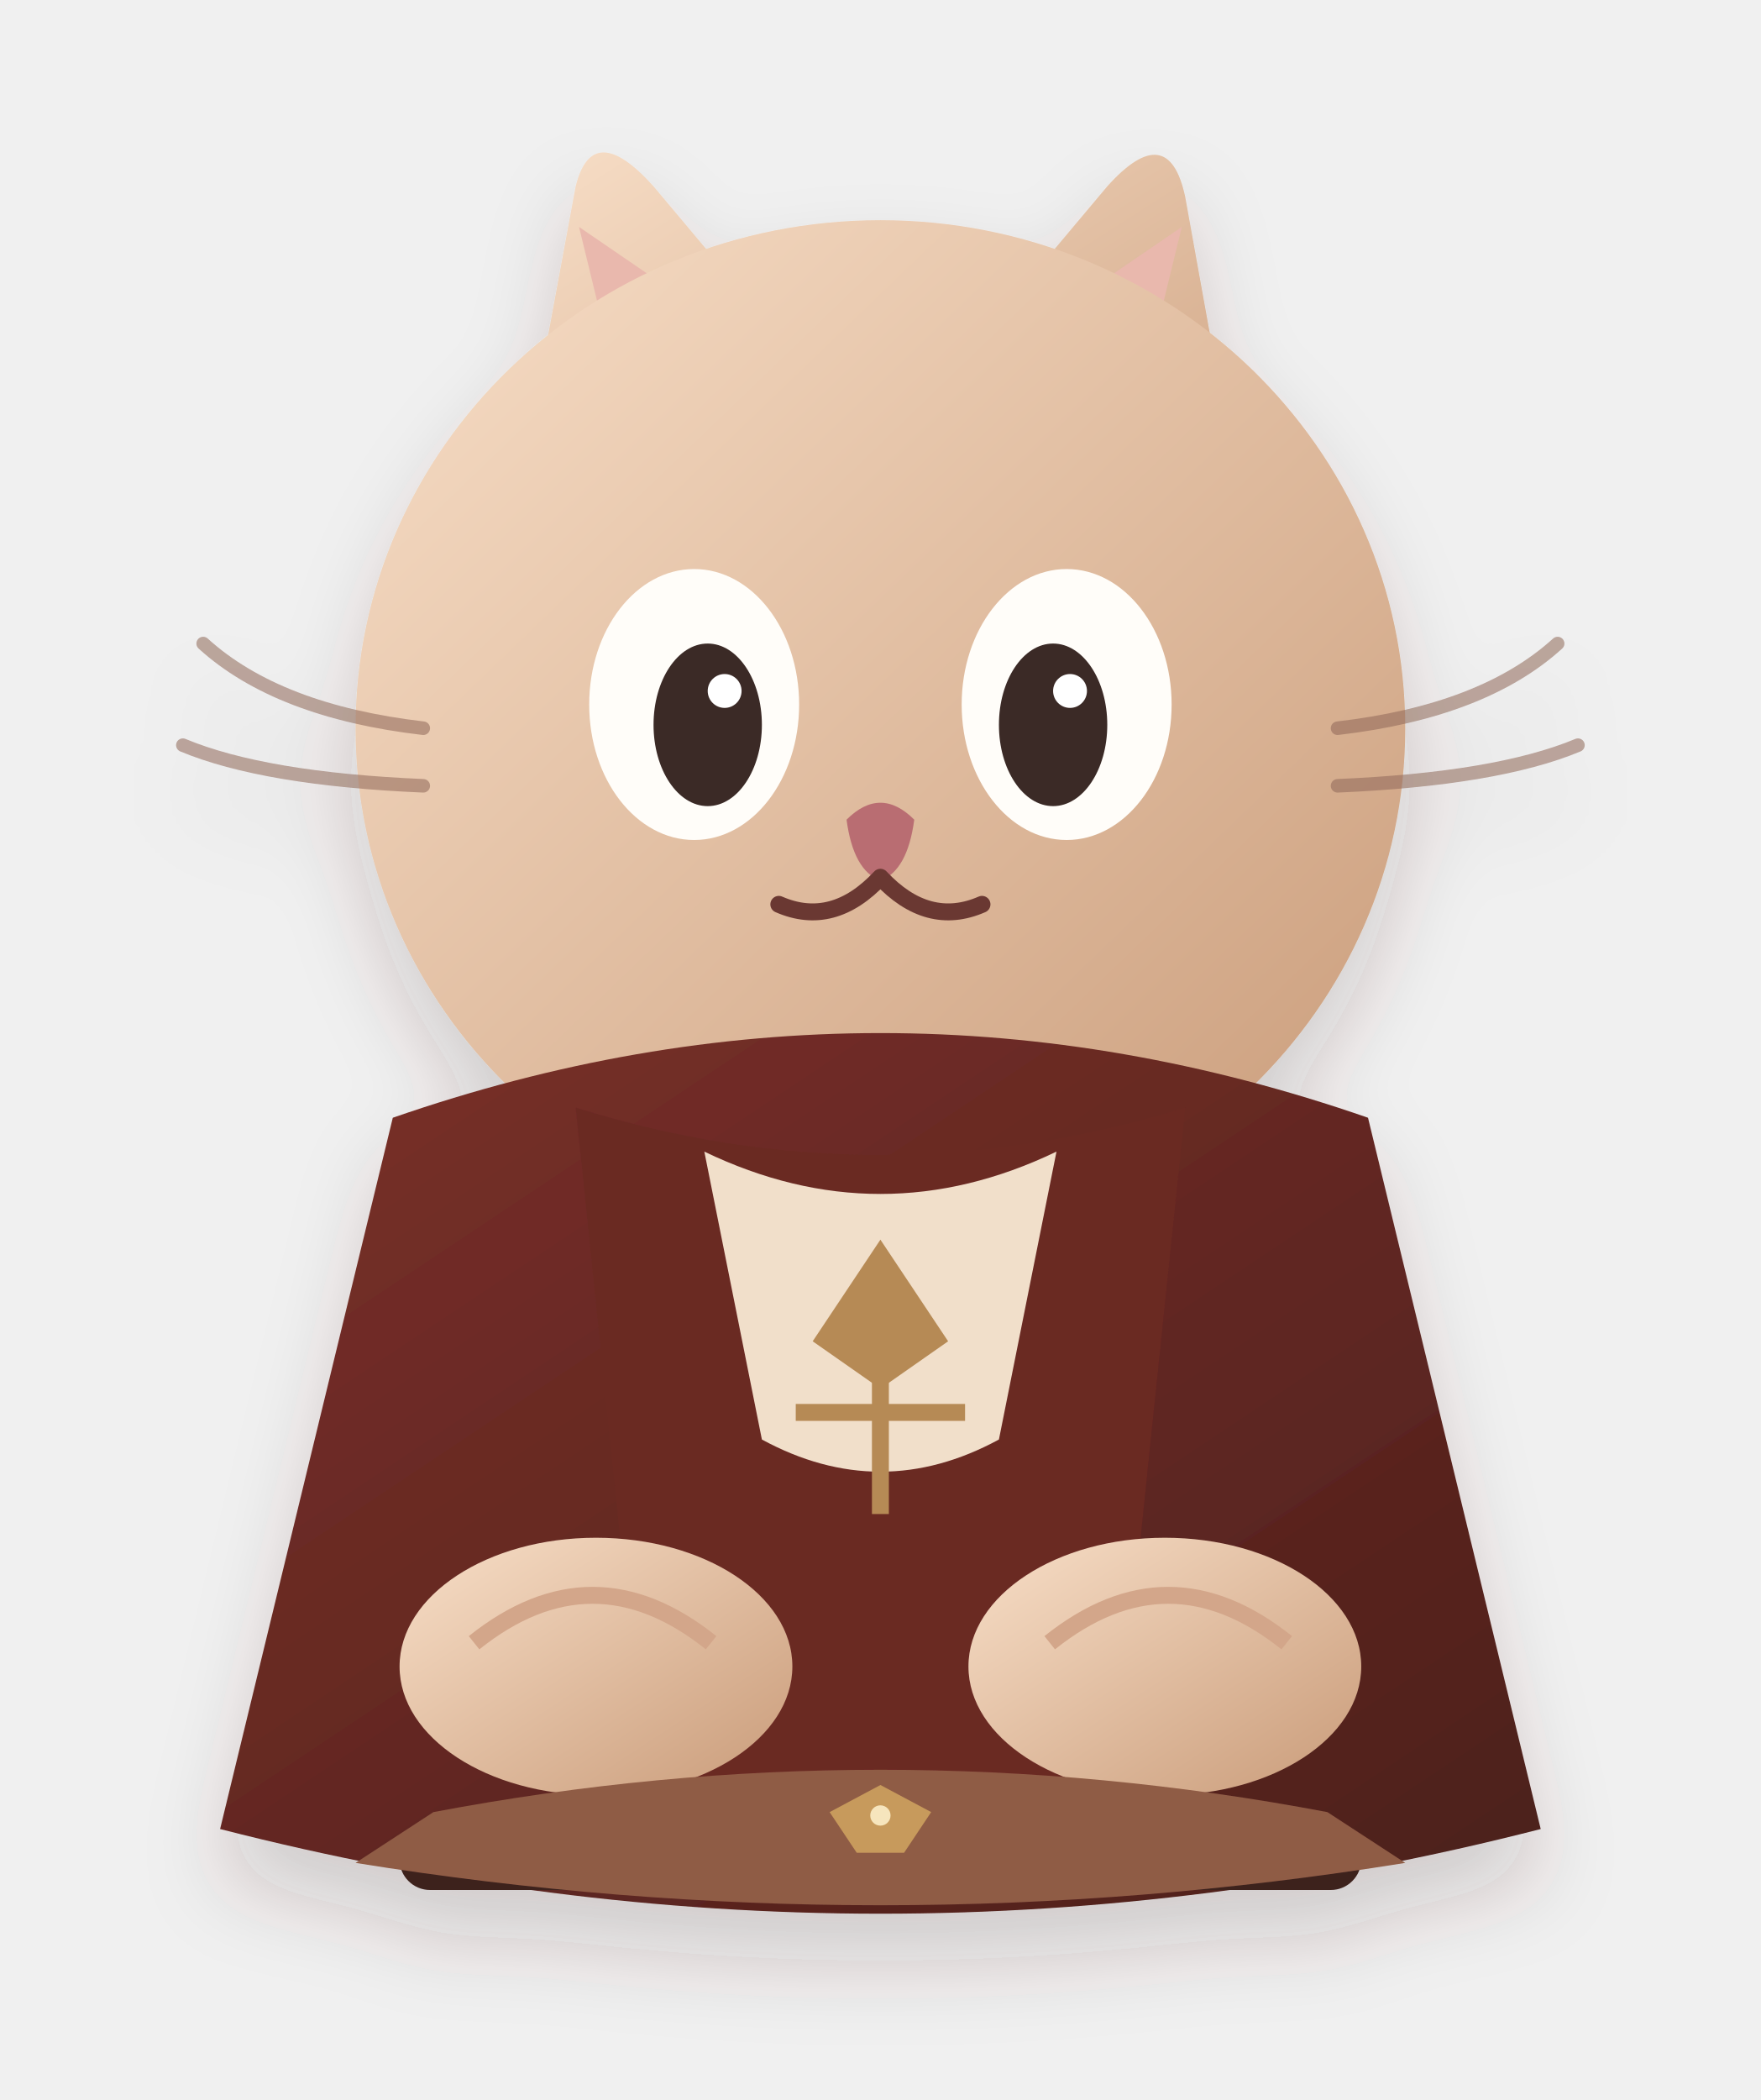
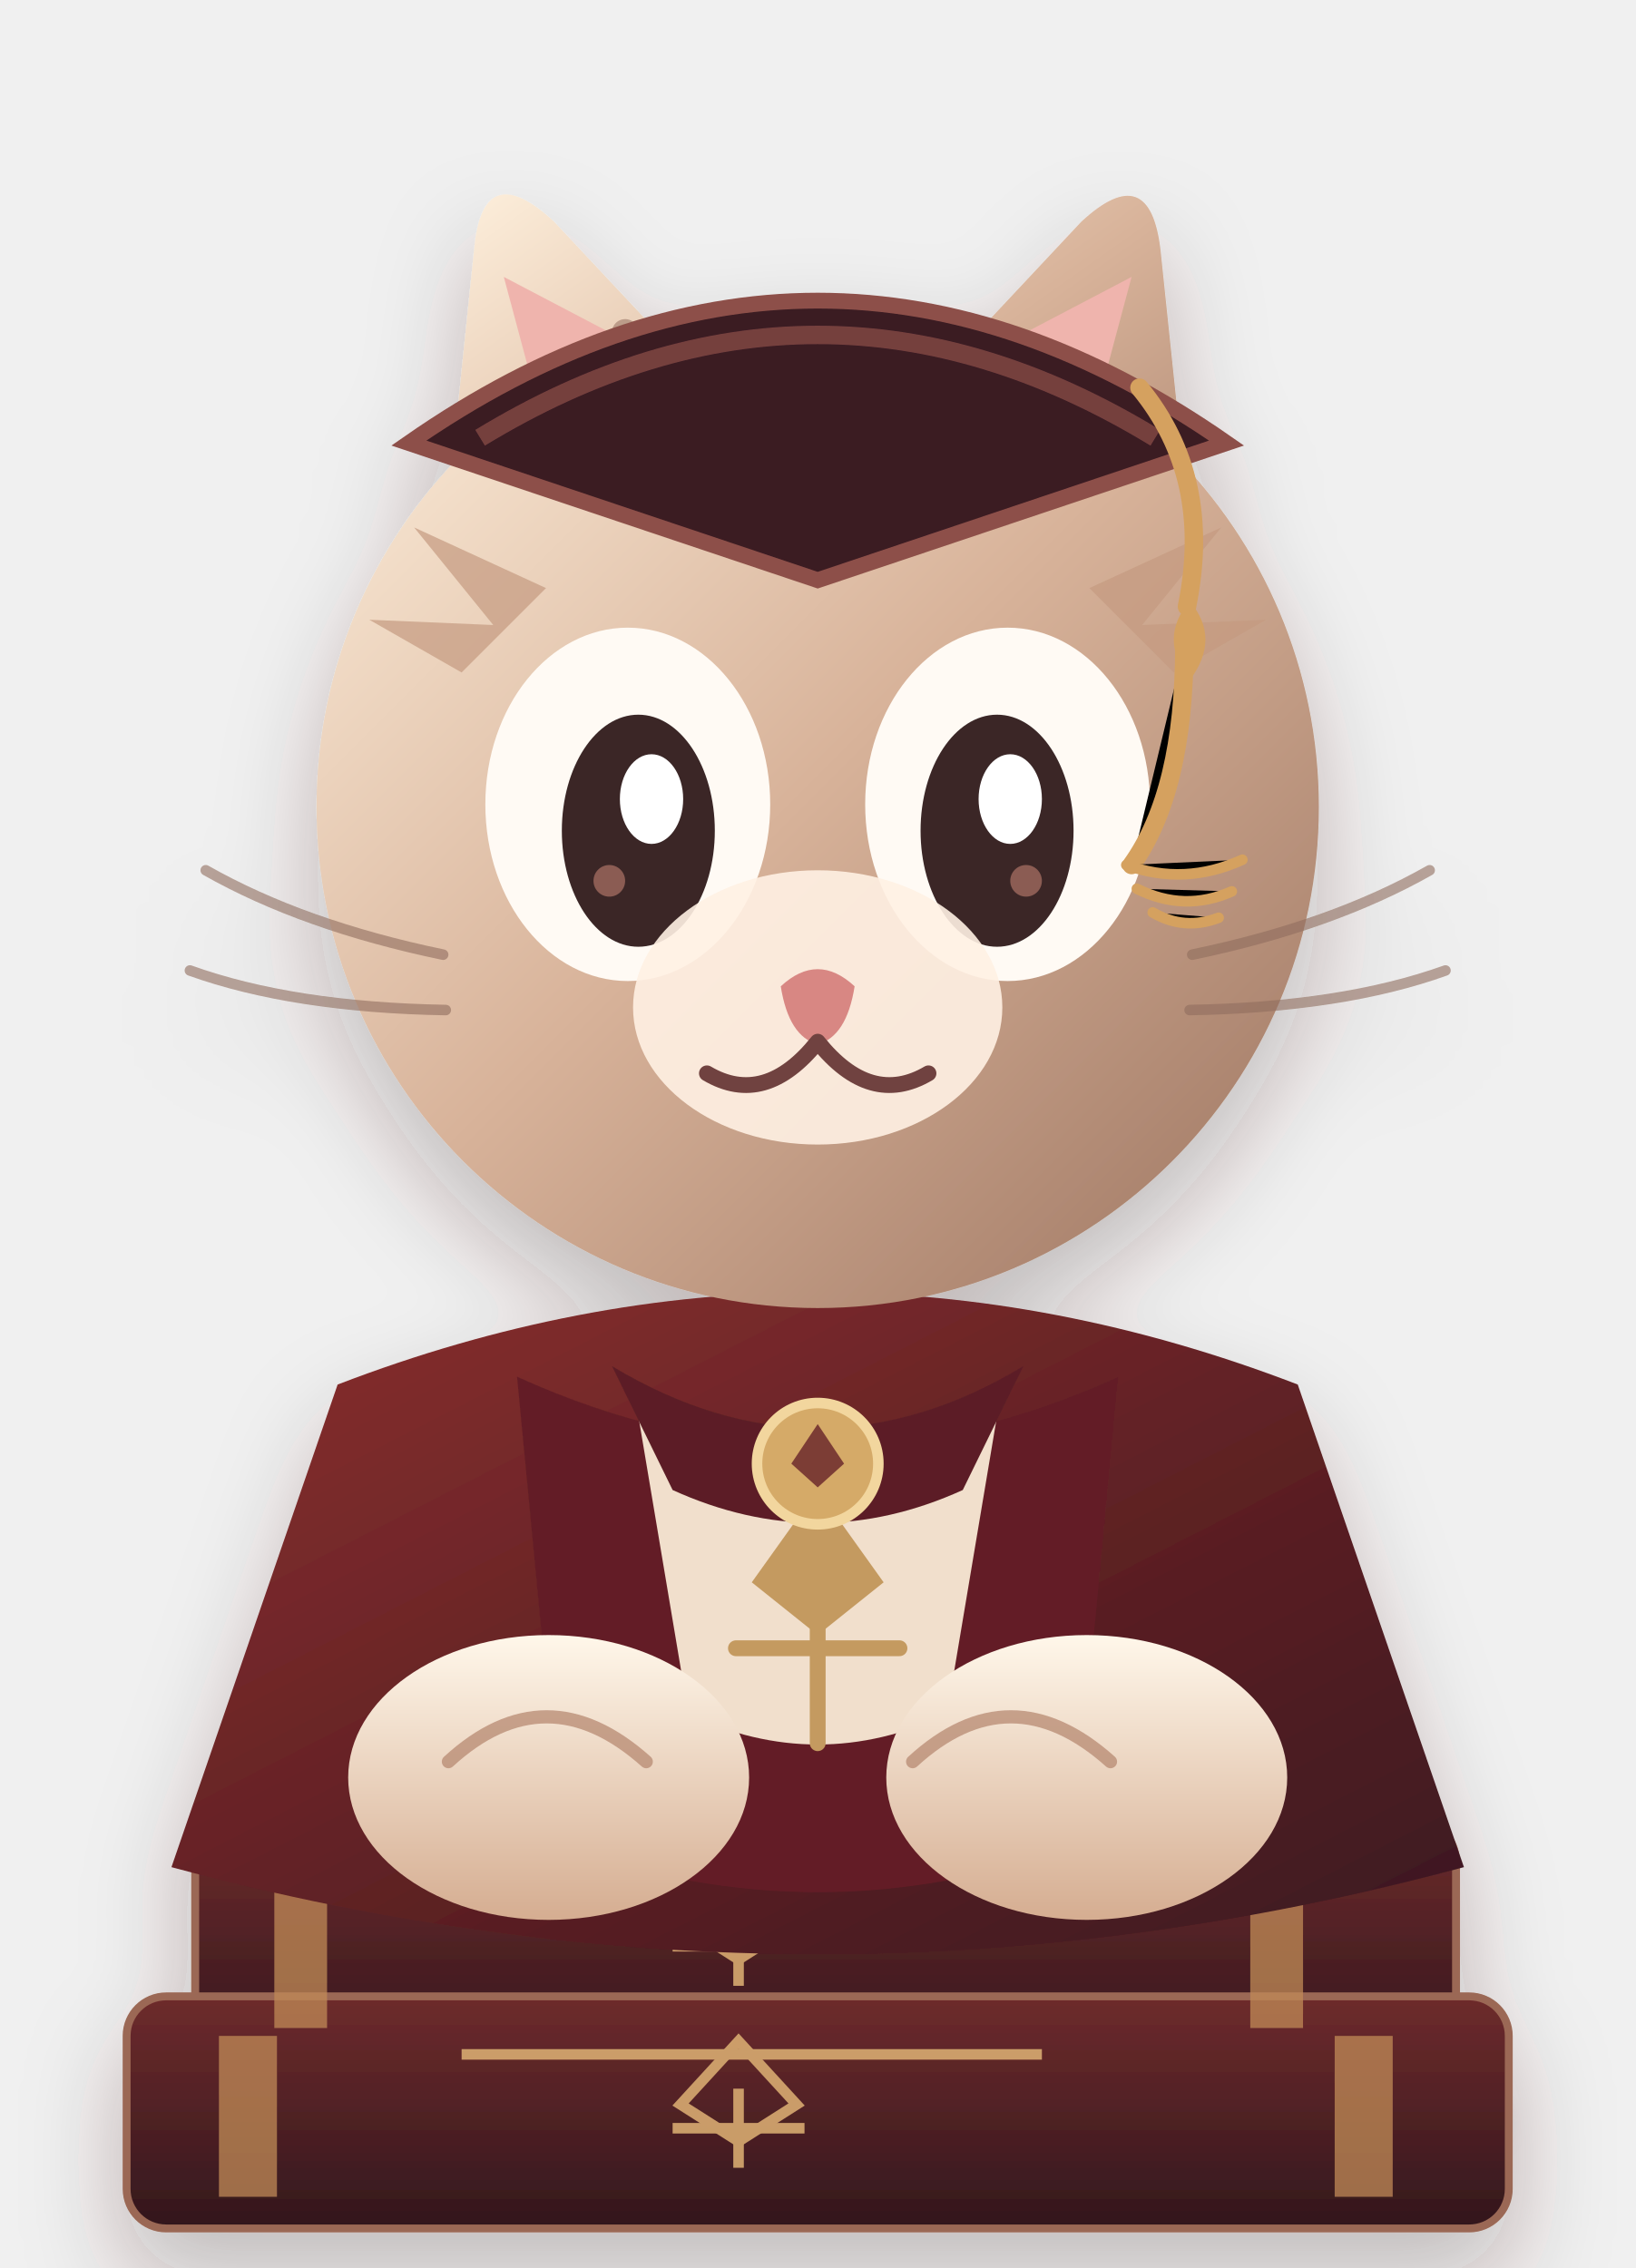
- <svg xmlns="http://www.w3.org/2000/svg" viewBox="0 0 520 620" width="520" height="620">
+ <svg xmlns="http://www.w3.org/2000/svg" viewBox="0 0 620 860">
  <defs>
    <linearGradient id="fur" x1="0" y1="0" x2="1" y2="1">
-       <stop stop-color="#f8dfc8" />
-       <stop offset="1" stop-color="#c99b79" />
+       <stop stop-color="#fff2df" />
+       <stop offset=".48" stop-color="#d8b39a" />
+       <stop offset="1" stop-color="#9b735f" />
+     </linearGradient>
+     <linearGradient id="fur2" x1="0" y1="0" x2="0" y2="1">
+       <stop stop-color="#fff7ea" />
+       <stop offset="1" stop-color="#d5ad91" />
    </linearGradient>
    <linearGradient id="robe" x1="0" y1="0" x2="1" y2="1">
-       <stop stop-color="#7a3029" />
-       <stop offset="1" stop-color="#4b1f1b" />
+       <stop stop-color="#8b302f" />
+       <stop offset=".55" stop-color="#5d2024" />
+       <stop offset="1" stop-color="#3b1820" />
    </linearGradient>
-     <filter id="shadow">
-       <feDropShadow dx="0" dy="14" stdDeviation="12" flood-color="#4d2922" flood-opacity=".18" />
+     <linearGradient id="book" x1="0" y1="0" x2="0" y2="1">
+       <stop stop-color="#6e2b2c" />
+       <stop offset="1" stop-color="#32171d" />
+     </linearGradient>
+     <filter id="shadow" x="-30%" y="-30%" width="160%" height="180%">
+       <feDropShadow dx="0" dy="18" stdDeviation="18" flood-color="#43231f" flood-opacity=".25" />
+     </filter>
+     <filter id="soft">
+       <feGaussianBlur stdDeviation="5" />
    </filter>
  </defs>
+   <ellipse cx="330" cy="806" rx="240" ry="28" fill="#4b2a25" opacity=".16" filter="url(#soft)" />
  <g filter="url(#shadow)">
-     <path d="M145 190 L170 55 Q175 35 193 55 L235 105 Q260 95 285 105 L327 55 Q345 35 350 58 L374 191Z" fill="url(#fur)" />
-     <path d="M171 67 L190 145 L228 106Z" fill="#e9b8ad" />
-     <path d="M349 67 L330 145 L292 106Z" fill="#e9b8ad" />
-     <ellipse cx="260" cy="215" rx="155" ry="150" fill="url(#fur)" />
-     <ellipse cx="205" cy="208" rx="31" ry="40" fill="#fffdf9" />
-     <ellipse cx="315" cy="208" rx="31" ry="40" fill="#fffdf9" />
-     <ellipse cx="209" cy="214" rx="16" ry="24" fill="#3a2926" />
-     <ellipse cx="311" cy="214" rx="16" ry="24" fill="#3a2926" />
-     <circle cx="214" cy="204" r="5" fill="#fff" />
-     <circle cx="316" cy="204" r="5" fill="#fff" />
-     <path d="M250 242 Q260 232 270 242 Q268 257 260 260 Q252 257 250 242" fill="#b96d72" />
-     <path d="M260 259 Q246 274 230 267 M260 259 Q274 274 290 267" fill="none" stroke="#6b3933" stroke-width="5" stroke-linecap="round" />
-     <path d="M125 215 Q82 210 60 190 M125 232 Q78 230 54 220 M395 215 Q438 210 460 190 M395 232 Q442 230 466 220" fill="none" stroke="#8e6658" stroke-width="4" stroke-linecap="round" opacity=".55" />
-     <path d="M116 330 Q260 280 404 330 L455 540 Q260 590 65 540Z" fill="url(#robe)" />
-     <path d="M170 327 Q260 355 350 327 L330 520 Q260 548 190 520Z" fill="#6b2924" />
-     <path d="M208 340 Q260 365 312 340 L295 425 Q260 444 225 425Z" fill="#f1dfca" />
-     <path d="M260 366 l-20 30 20 14 20-14z" fill="#b68a55" />
-     <path d="M260 382 v65 M235 417 h50" stroke="#b68a55" stroke-width="5" />
-     <ellipse cx="176" cy="492" rx="58" ry="38" fill="url(#fur)" />
-     <ellipse cx="344" cy="492" rx="58" ry="38" fill="url(#fur)" />
-     <path d="M140 485 q35-28 70 0 M310 485 q35-28 70 0" fill="none" stroke="#d3a68a" stroke-width="5" />
-     <rect x="118" y="540" width="284" height="18" rx="9" fill="#3c211d" />
-     <path d="M128 535 Q260 510 392 535 L415 550 Q260 575 105 550Z" fill="#8f5b45" />
-     <path d="M245 535 l15-8 15 8-8 12h-14z" fill="#c79a5b" />
-     <circle cx="260" cy="536" r="3" fill="#f6e5bd" />
+     <rect x="74" y="690" width="478" height="92" rx="16" fill="url(#book)" stroke="#9b6754" stroke-width="3" />
+     <rect x="48" y="757" width="524" height="88" rx="15" fill="url(#book)" stroke="#9b6754" stroke-width="3" />
+     <path d="M104 704h20v65h-20zM474 704h20v65h-20zM83 772h22v61H83zM506 772h22v61h-22z" fill="#c08a57" opacity=".75" />
+     <g fill="none" stroke="#d7aa70" stroke-width="4" opacity=".9">
+       <path d="M190 712h190M175 779h220" />
+       <path d="M280 705l-22 24 22 14 22-14zM280 774l-22 24 22 14 22-14z" />
+       <path d="M280 723v30M255 738h50M280 792v30M255 807h50" />
+     </g>
+     <path d="M128 525 Q310 455 492 525 L555 708 Q310 774 65 708Z" fill="url(#robe)" />
+     <path d="M196 522 Q310 574 424 522 L407 700 Q310 735 213 700Z" fill="#641f26" />
+     <path d="M240 525 Q310 563 380 525 L359 650 Q310 673 261 650Z" fill="#f1dfcc" />
+     <path d="M310 565l-25 35 25 20 25-20z" fill="#c49a60" />
+     <path d="M310 587v74M279 625h62" stroke="#c49a60" stroke-width="6" stroke-linecap="round" />
+     <ellipse cx="208" cy="674" rx="76" ry="54" fill="url(#fur2)" />
+     <ellipse cx="412" cy="674" rx="76" ry="54" fill="url(#fur2)" />
+     <path d="M170 668q37-34 75 0M346 668q37-34 75 0" fill="none" stroke="#b78972" stroke-width="5" stroke-linecap="round" opacity=".75" />
+     <path d="M160 286 L180 92 Q184 60 210 84 L270 148 Q310 133 350 148 L410 84 Q436 60 440 95 L460 286Z" fill="url(#fur)" />
+     <path d="M191 105l30 112 52-69zM429 105l-30 112-52-69z" fill="#efb4ad" />
+     <ellipse cx="310" cy="306" rx="190" ry="190" fill="url(#fur)" />
+     <path d="M175 255l-35-20 47 2-30-37 50 23M445 255l35-20-47 2 30-37-50 23" fill="#c49a80" opacity=".7" />
+     <path d="M205 145l28 25M237 126l23 31M382 145l-28 25M350 126l-23 31" stroke="#8d6657" stroke-width="10" stroke-linecap="round" opacity=".5" />
+     <ellipse cx="238" cy="305" rx="54" ry="67" fill="#fffaf4" />
+     <ellipse cx="382" cy="305" rx="54" ry="67" fill="#fffaf4" />
+     <ellipse cx="242" cy="315" rx="29" ry="44" fill="#3a2727" />
+     <ellipse cx="378" cy="315" rx="29" ry="44" fill="#3a2727" />
+     <ellipse cx="247" cy="303" rx="12" ry="17" fill="#fff" />
+     <ellipse cx="383" cy="303" rx="12" ry="17" fill="#fff" />
+     <circle cx="231" cy="334" r="6" fill="#8b5b52" />
+     <circle cx="389" cy="334" r="6" fill="#8b5b52" />
+     <ellipse cx="310" cy="382" rx="70" ry="52" fill="#fff1e3" opacity=".9" />
+     <path d="M296 374 Q310 361 324 374 Q321 393 310 396 Q299 393 296 374" fill="#d88783" />
+     <path d="M310 395q-20 25-42 12M310 395q20 25 42 12" fill="none" stroke="#70423f" stroke-width="6" stroke-linecap="round" />
+     <path d="M168 362Q115 351 78 330M169 383Q111 382 72 368M452 362Q505 351 542 330M451 383Q509 382 548 368" fill="none" stroke="#8f6c5d" stroke-width="4" stroke-linecap="round" opacity=".6" />
+     <path d="M155 168 Q310 60 465 168 L310 220Z" fill="#3a1b23" stroke="#8d5048" stroke-width="6" />
+     <path d="M182 166Q310 88 438 166" fill="none" stroke="#8f5049" stroke-width="7" opacity=".7" />
+     <path d="M432 147q28 34 18 83" fill="none" stroke="#d5a15f" stroke-width="7" stroke-linecap="round" />
+     <path d="M451 228q12 14 0 30q-12-16 0-30" fill="#d5a15f" />
+     <path d="M449 245q0 55-20 83" stroke="#d5a15f" stroke-width="7" stroke-linecap="round" />
+     <path d="M427 328q22 8 44-2M431 337q18 9 36 1M437 346q12 7 25 2" stroke="#d5a15f" stroke-width="4" stroke-linecap="round" />
+     <path d="M232 518Q310 565 388 518L365 565Q310 590 255 565Z" fill="#5c1f25" />
+     <circle cx="310" cy="555" r="23" fill="#d5aa68" stroke="#f2d69e" stroke-width="4" />
+     <path d="M310 540l-10 15 10 9 10-9z" fill="#7c3d35" />
  </g>
</svg>
